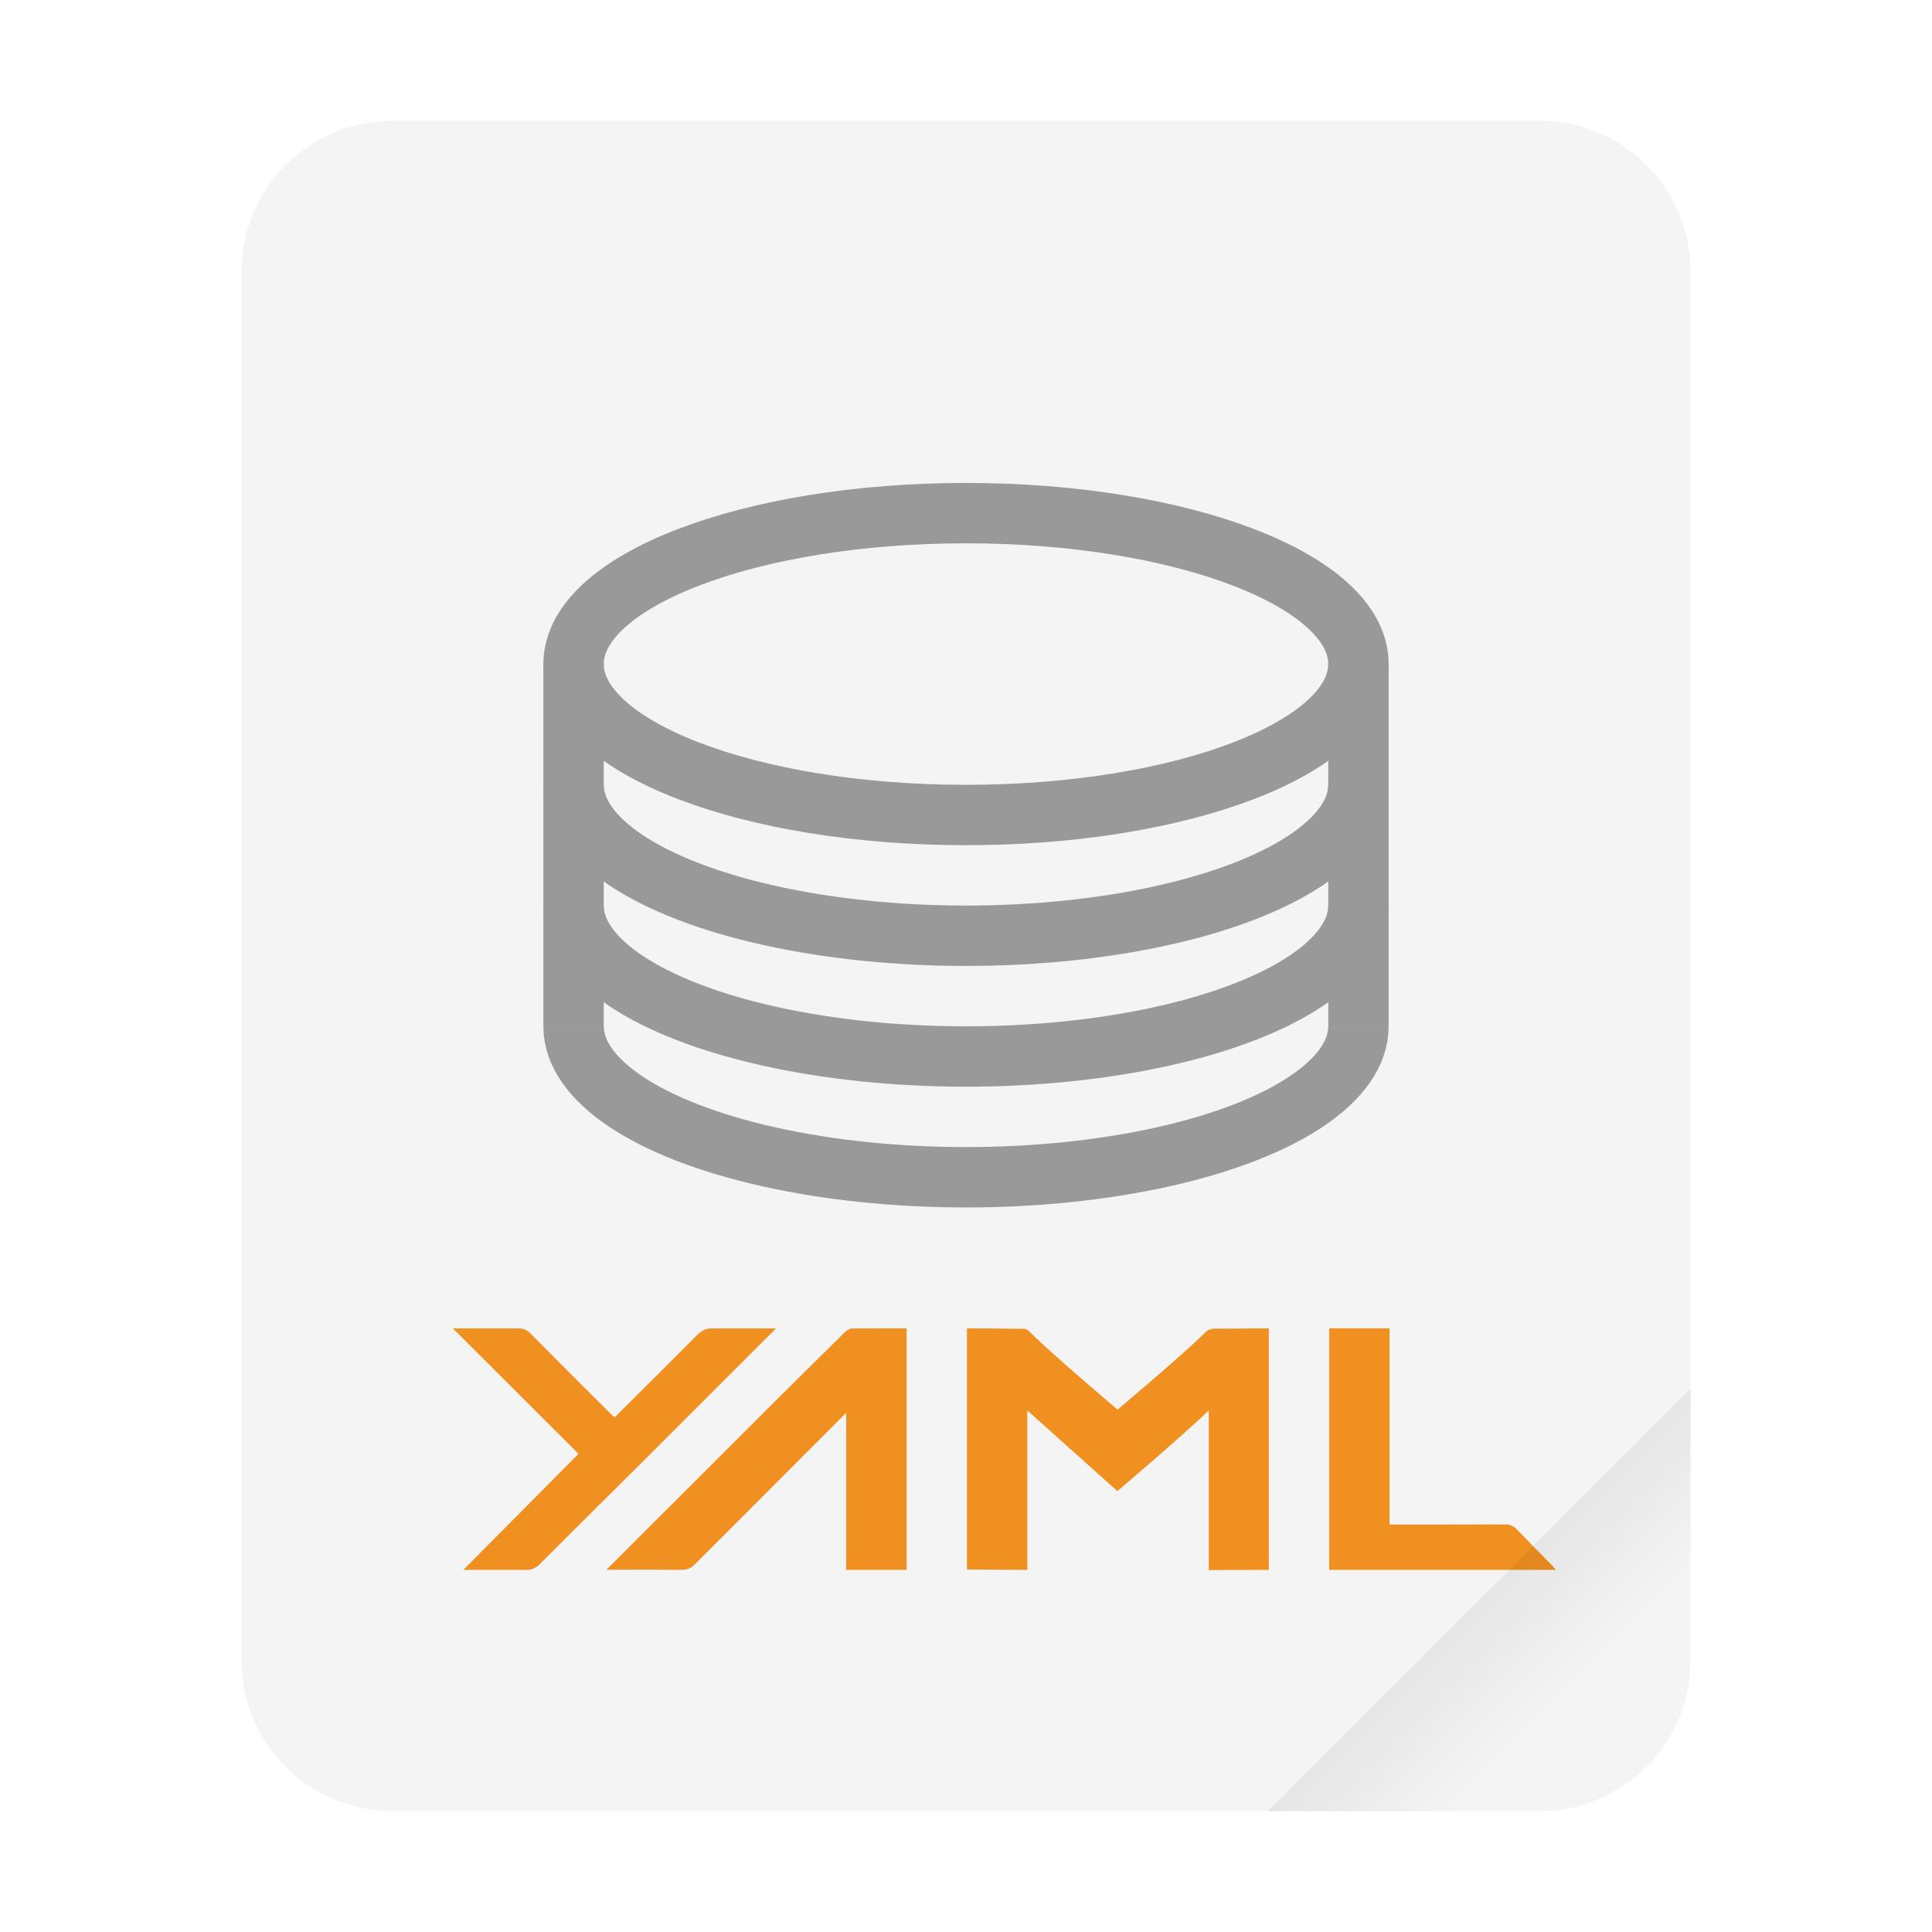
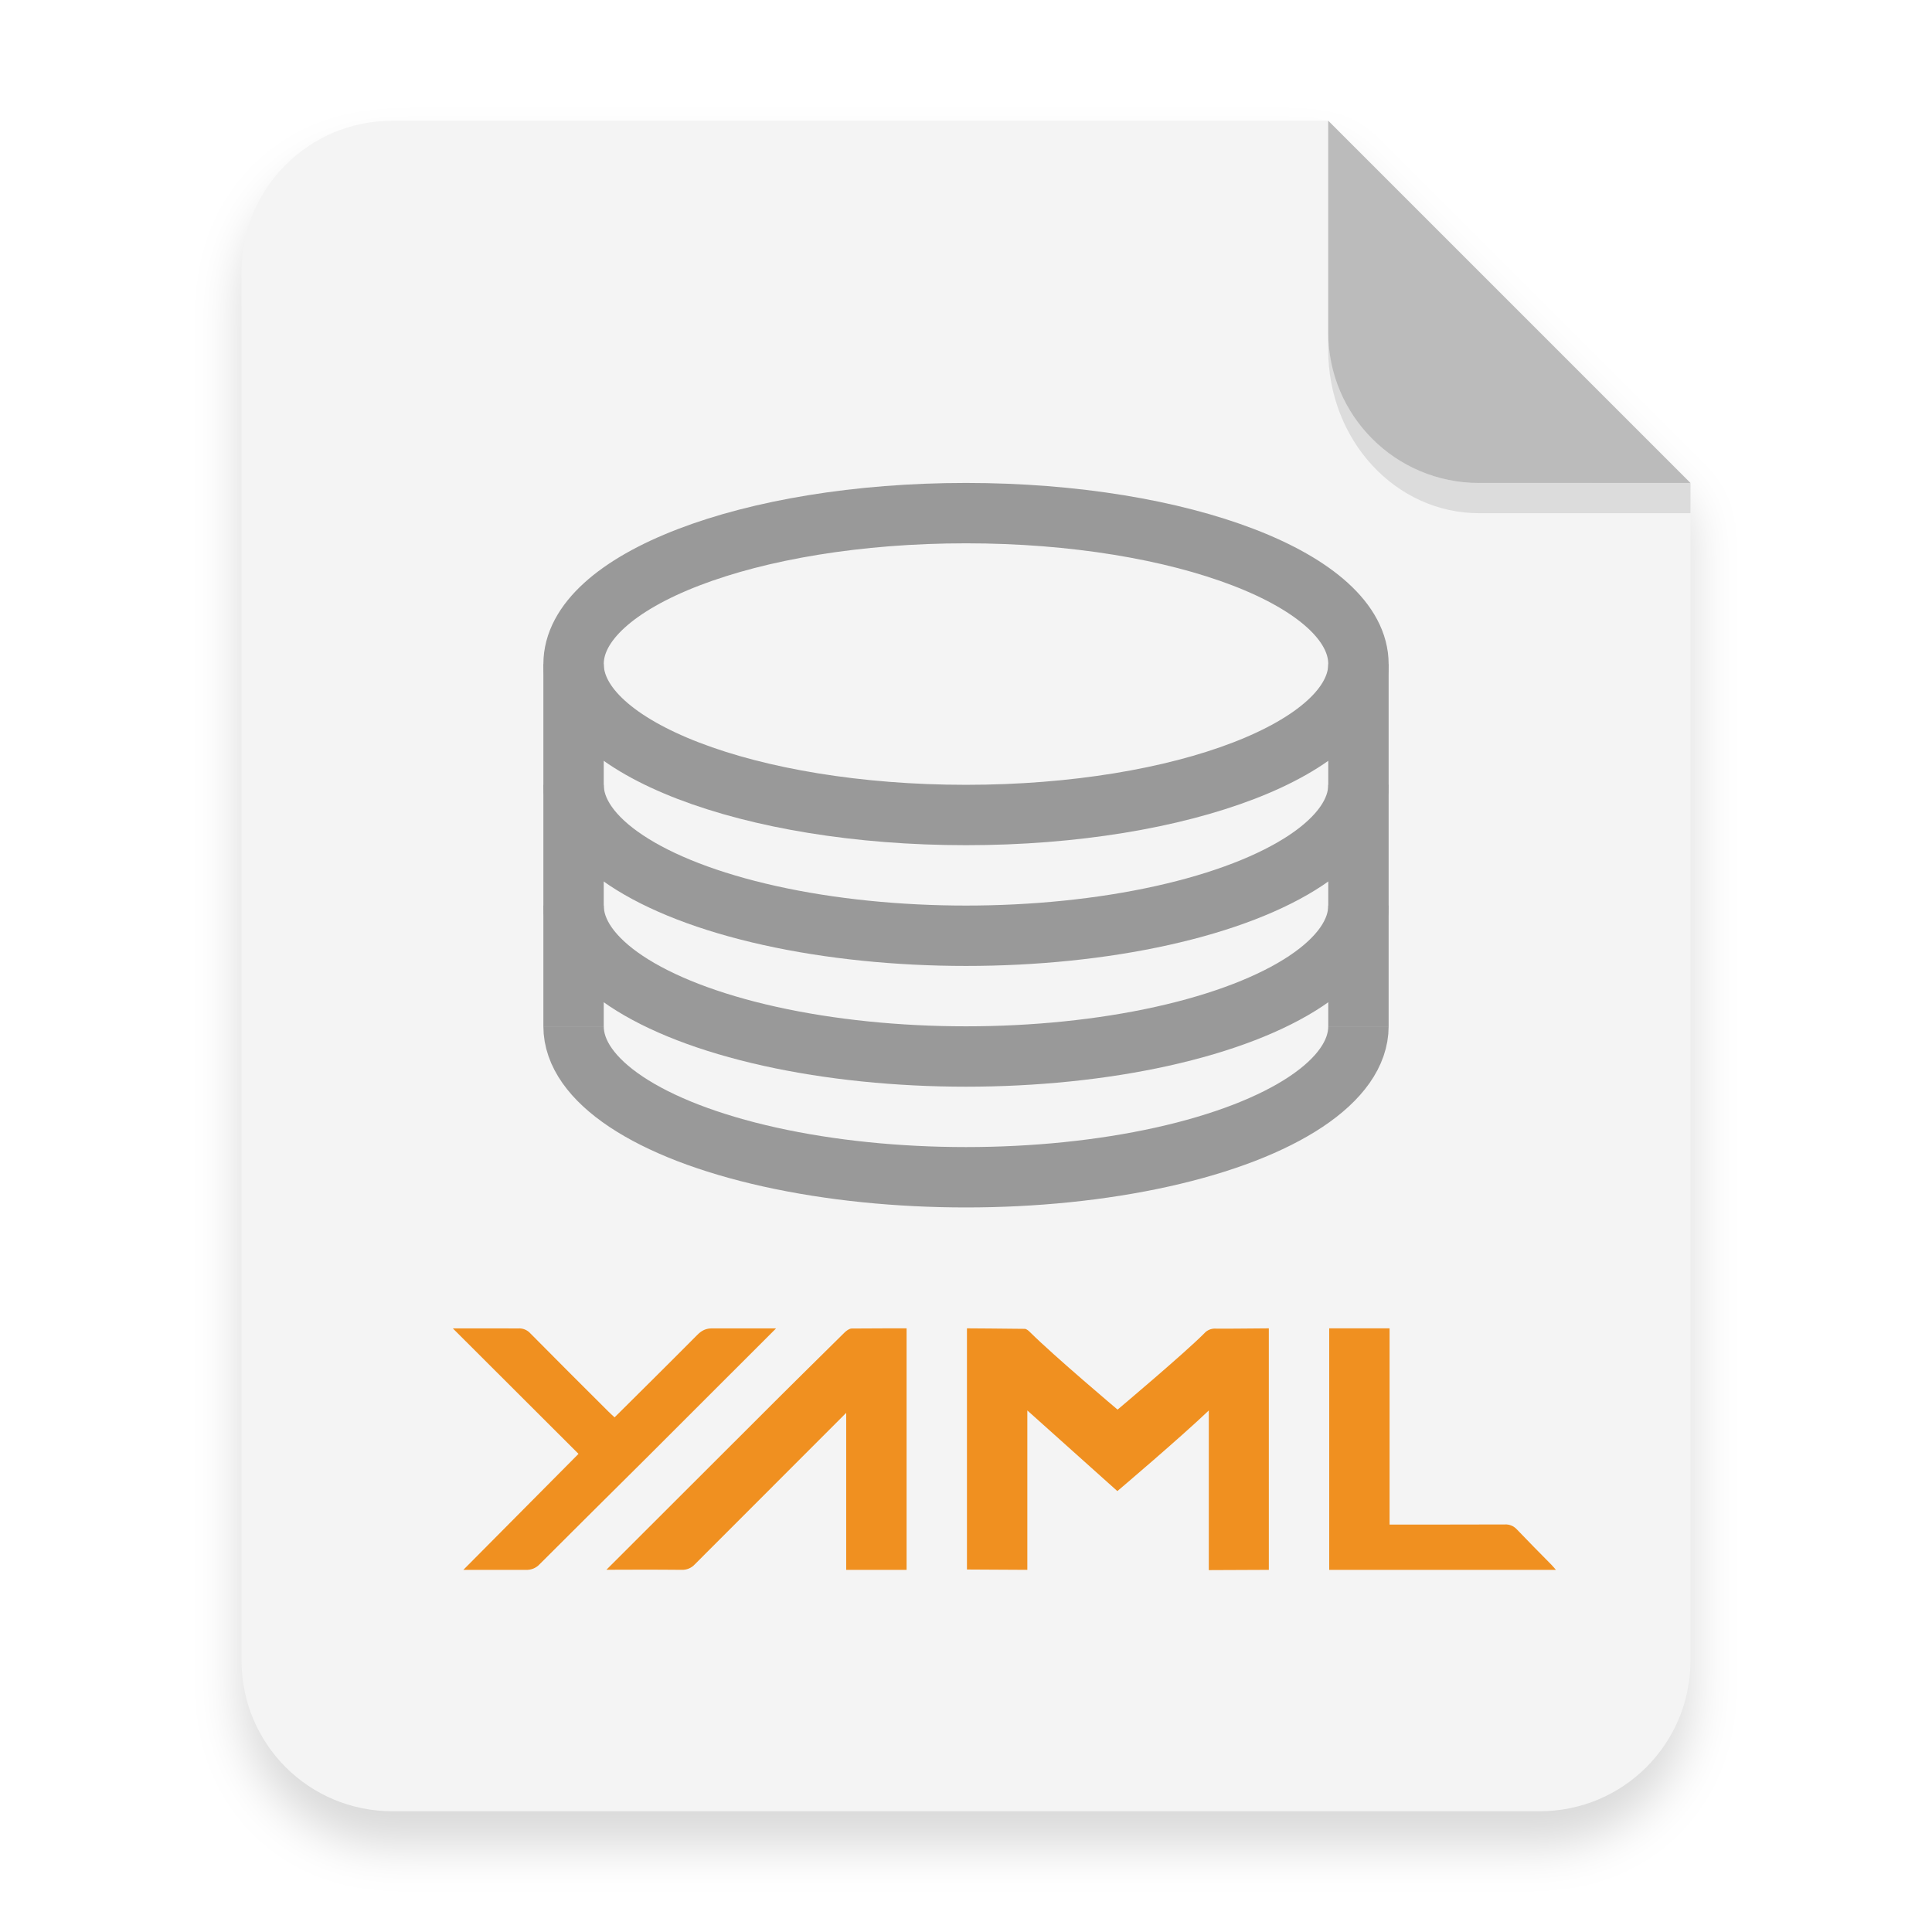
<svg xmlns="http://www.w3.org/2000/svg" width="64" height="64" version="1.1" viewBox="0 0 16.933 16.933">
  <defs>
-     <linearGradient id="a" x1="49.571" x2="51.714" y1="52.714" y2="54.857" gradientTransform="matrix(.61734 0 0 .61734 -18.168 -19.05)" gradientUnits="userSpaceOnUse">
-       <stop offset="0" />
-       <stop stop-opacity="0" offset="1" />
-     </linearGradient>
+     <filter id="a" x="-.039" y="-.033" width="1.078" height="1.067" color-interpolation-filters="sRGB">
+       <feGaussianBlur stdDeviation="0.206" />
+     </filter>
  </defs>
-   <rect x="2.117" y="1.058" width="12.7" height="14.816" ry="1.323" fill="#f4f4f4" stroke-width=".265" style="paint-order:stroke fill markers" />
+   <path d="m3.439 1.354c-0.733 0-1.323 0.59-1.323 1.323v12.171c0 0.733 0.59 1.323 1.323 1.323h10.054c0.733 0 1.323-0.59 1.323-1.323v-10.319l-3.175-3.175z" fill-rule="evenodd" filter="url(#a)" opacity=".15" stroke-width=".265" style="paint-order:stroke fill markers" />
+   <g fill-rule="evenodd">
+     <path transform="scale(.26458)" d="m13 4c-2.77 0-5 2.23-5 5v46c0 2.77 2.23 5 5 5h38c2.77 0 5-2.23 5-5v-39l-12-12h-31z" fill="#f4f4f4" style="paint-order:stroke fill markers" />
+     <path d="m14.816 4.233-3.175-3.175v1.852c0 0.733 0.59 1.323 1.323 1.323z" fill="#bbb" style="paint-order:stroke fill markers" />
+   </g>
  <g transform="matrix(.066145 0 0 .066145 -1.5792 -1.3221)" enable-background="new" fill="#f09020">
    <path class="cls-1" d="m192 228-7.954 0.034v-21.156c-3.73 3.576-12.115 10.687-12.115 10.687l-11.931-10.687v21.121l-8-0.044v-31.956s5.528 0.034 7.649 0.067c0.261 0 0.549 0.28 0.763 0.492 3.185 3.16 11.546 10.21 11.546 10.21s8.916-7.506 11.489-10.108c0.377-0.426 0.928-0.656 1.496-0.624 1.627 0.03 5.359-0.037 7.056-0.037z" />
    <path class="cls-1" d="m127.14 205.1s5.741-5.701 8.628-8.536c0.258-0.254 0.64-0.536 0.965-0.542 2.467-0.029 7.268-0.023 7.268-0.023v32h-8.001v-20.803s-13.572 13.58-20.054 20.069c-0.451 0.495-1.098 0.763-1.767 0.732-3.022-0.041-9.955-9e-3 -9.955-9e-3z" />
    <path class="cls-1" d="m100.53 212.63-16.655-16.627s6.5 0 8.68 7e-3c0.596-0.036 1.177 0.199 1.579 0.639 3.445 3.491 6.915 6.945 10.385 10.404 0.245 0.245 0.505 0.473 0.791 0.74 3.683-3.664 7.339-7.275 10.956-10.924 0.593-0.599 1.175-0.882 2.031-0.865 1.677-8e-4 8.413-8e-4 8.413-8e-4s-12.197 12.203-17.364 17.354c-4.651 4.632-9.324 9.245-13.962 13.892-0.474 0.517-1.156 0.792-1.857 0.75-2.354 0.004-8.26 0.004-8.26 0.004z" />
    <path class="cls-1" d="m200 196h8v26s10.45 0.011 15.257-0.015c0.602-0.038 1.188 0.198 1.596 0.642 1.51 1.564 3.043 3.148 4.579 4.686 0.193 0.193 0.362 0.406 0.608 0.687l-30.04 2e-5z" />
  </g>
  <g transform="matrix(.066145 0 0 .066145 -1.5875 -1.8513)" enable-background="new" fill="none" stroke="#999" stroke-width="8">
    <ellipse cx="152" cy="115.98" rx="52" ry="20" stroke-dashoffset="1" stroke-linejoin="round" />
    <path d="m99.999 115.99v48" />
    <g stroke-dashoffset="1" stroke-linejoin="round">
      <path d="m204 131.98a52 20 0 0 1-26 17.32 52 20 0 0 1-52 0 52 20 0 0 1-26-17.32" />
      <path d="m204 147.98a52 20 0 0 1-26 17.321 52 20 0 0 1-52 0 52 20 0 0 1-26-17.321" />
      <path d="m204 163.98a52 20 0 0 1-26 17.321 52 20 0 0 1-52 0 52 20 0 0 1-26-17.321" />
    </g>
    <path d="m204 115.99v48" />
  </g>
-   <path d="m14.816 12.171-3.704 3.704h2.381c0.733 0 1.323-0.59 1.323-1.323z" fill="url(#a)" fill-rule="evenodd" opacity=".1" stroke-width="2.333" style="paint-order:stroke fill markers" />
+   <path d="m11.641 2.91v0.155c0 0.794 0.59 1.433 1.323 1.433h1.852l1.42e-4 -0.265-1.852 5e-5c-0.733 1.98e-5 -1.323-0.59-1.323-1.323z" fill-rule="evenodd" opacity=".1" stroke-width="1.041" style="paint-order:stroke fill markers" />
</svg>
